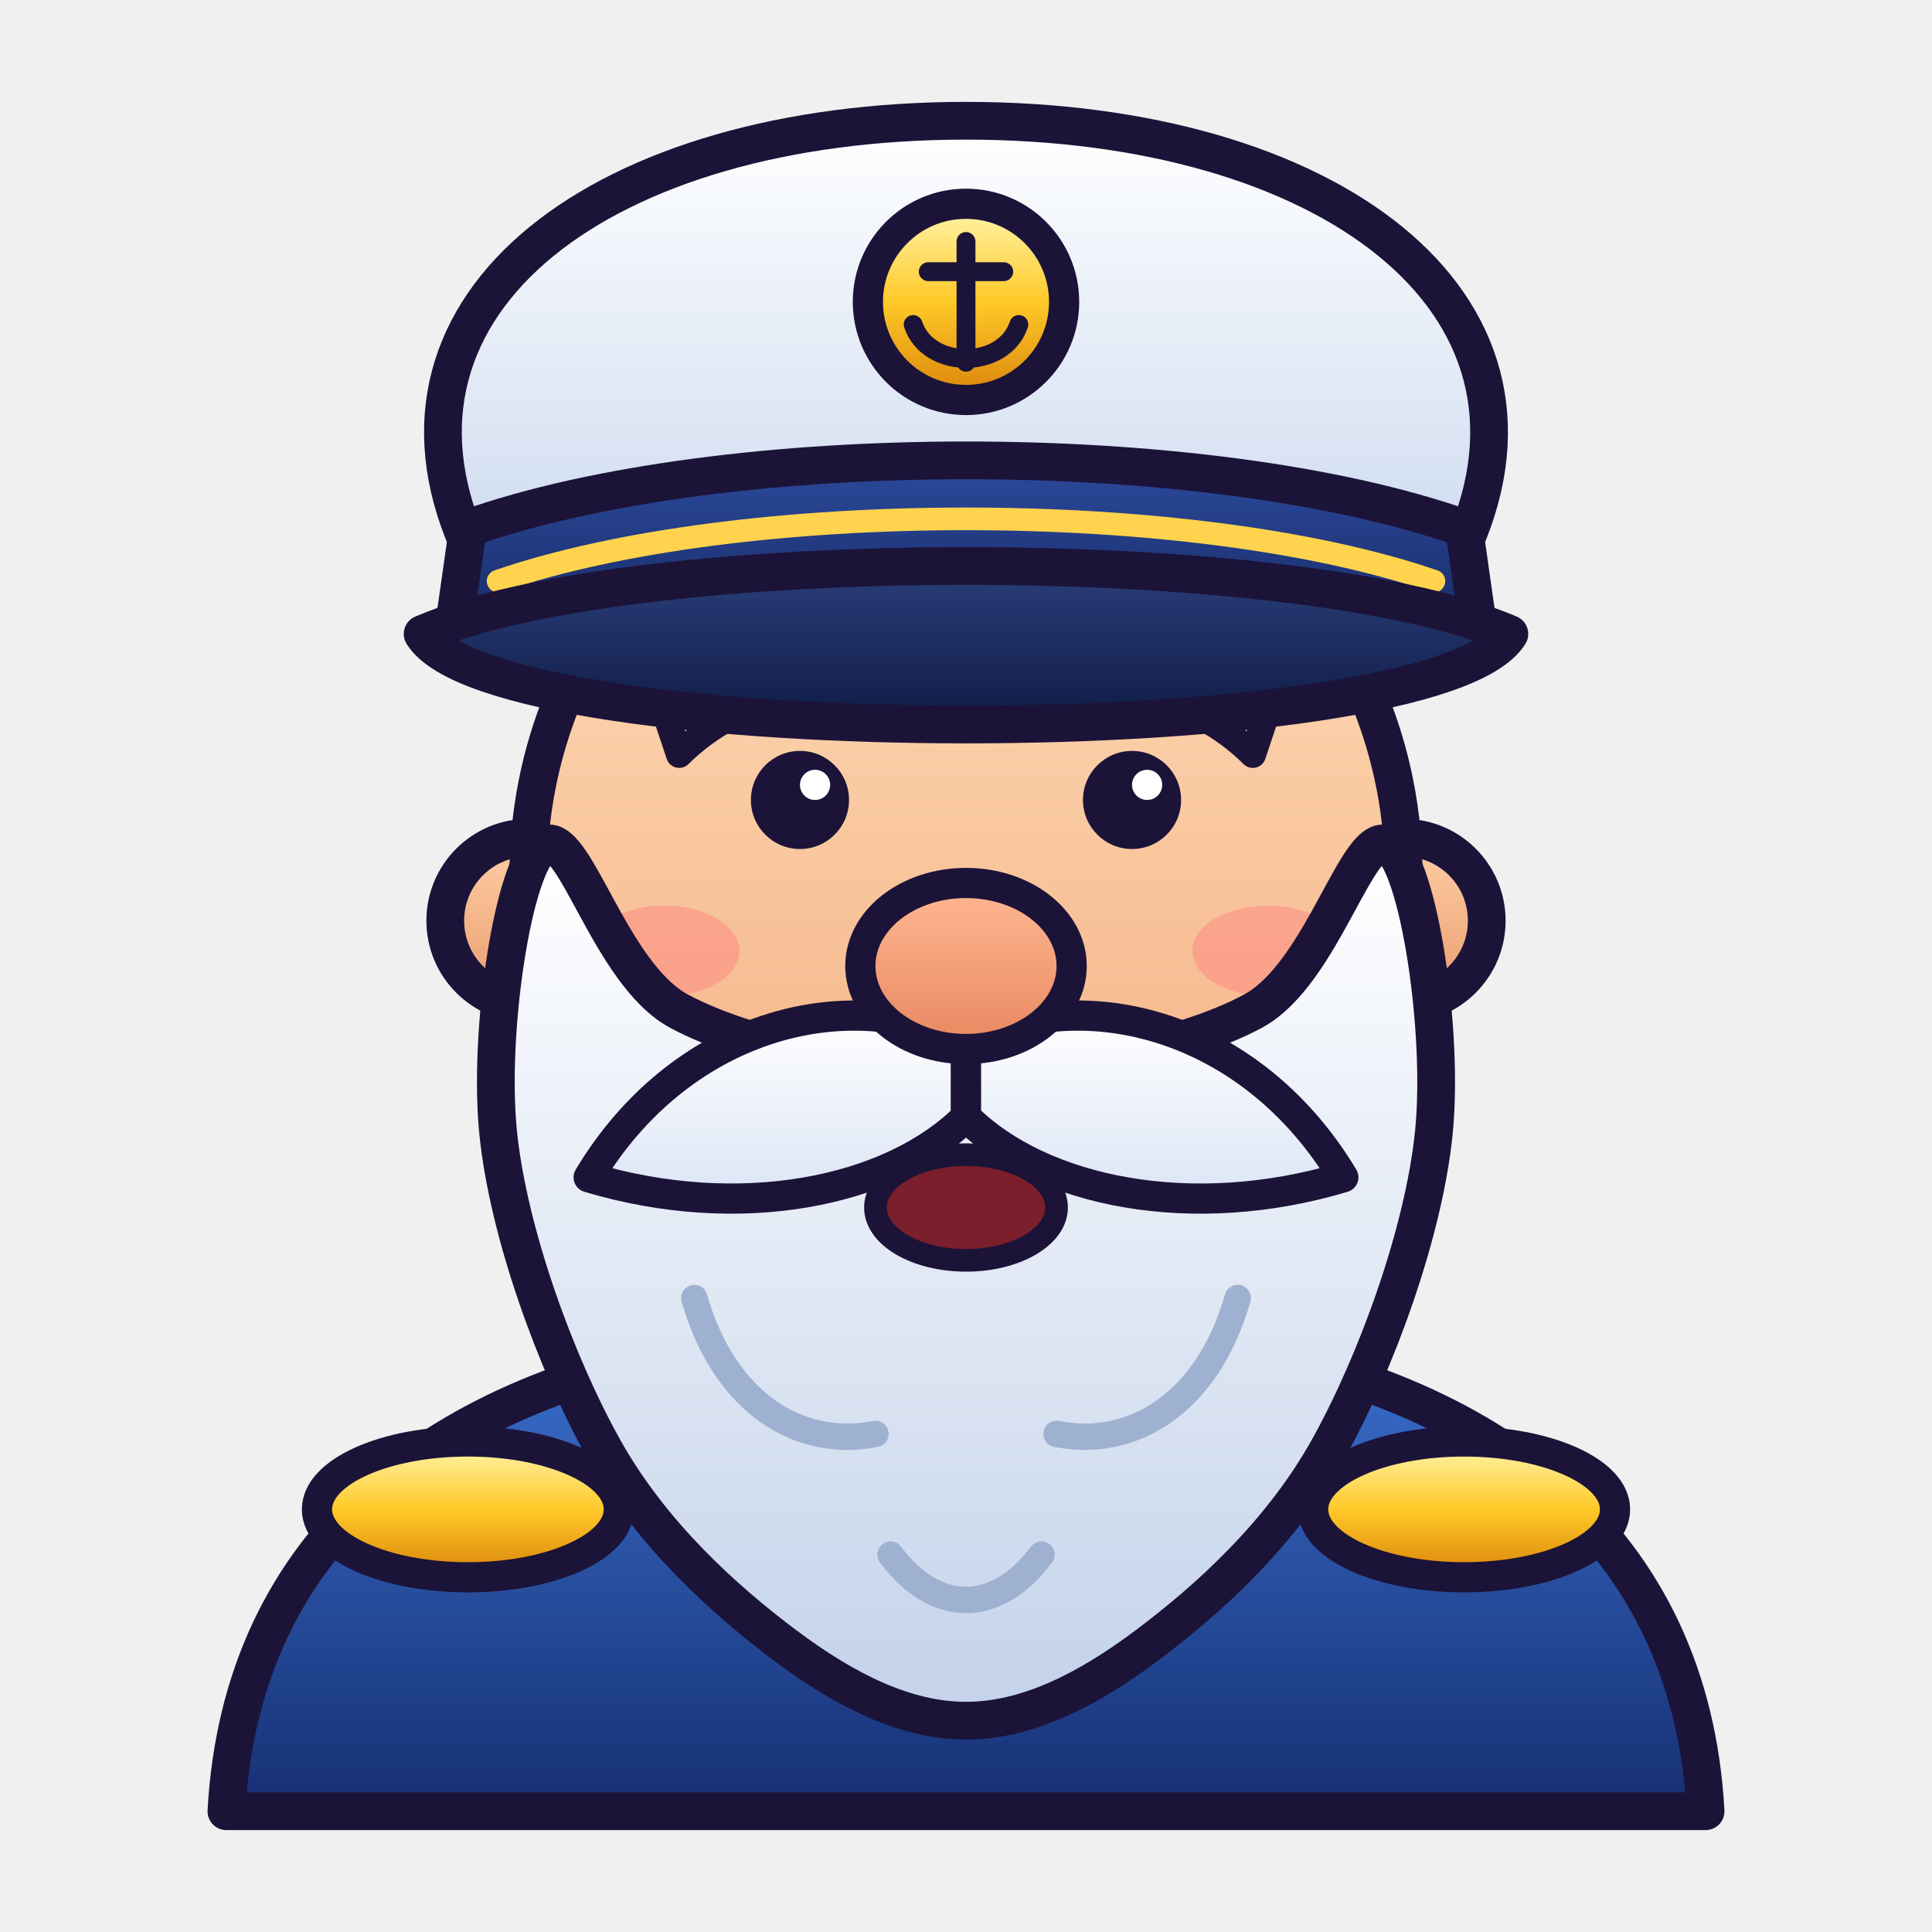
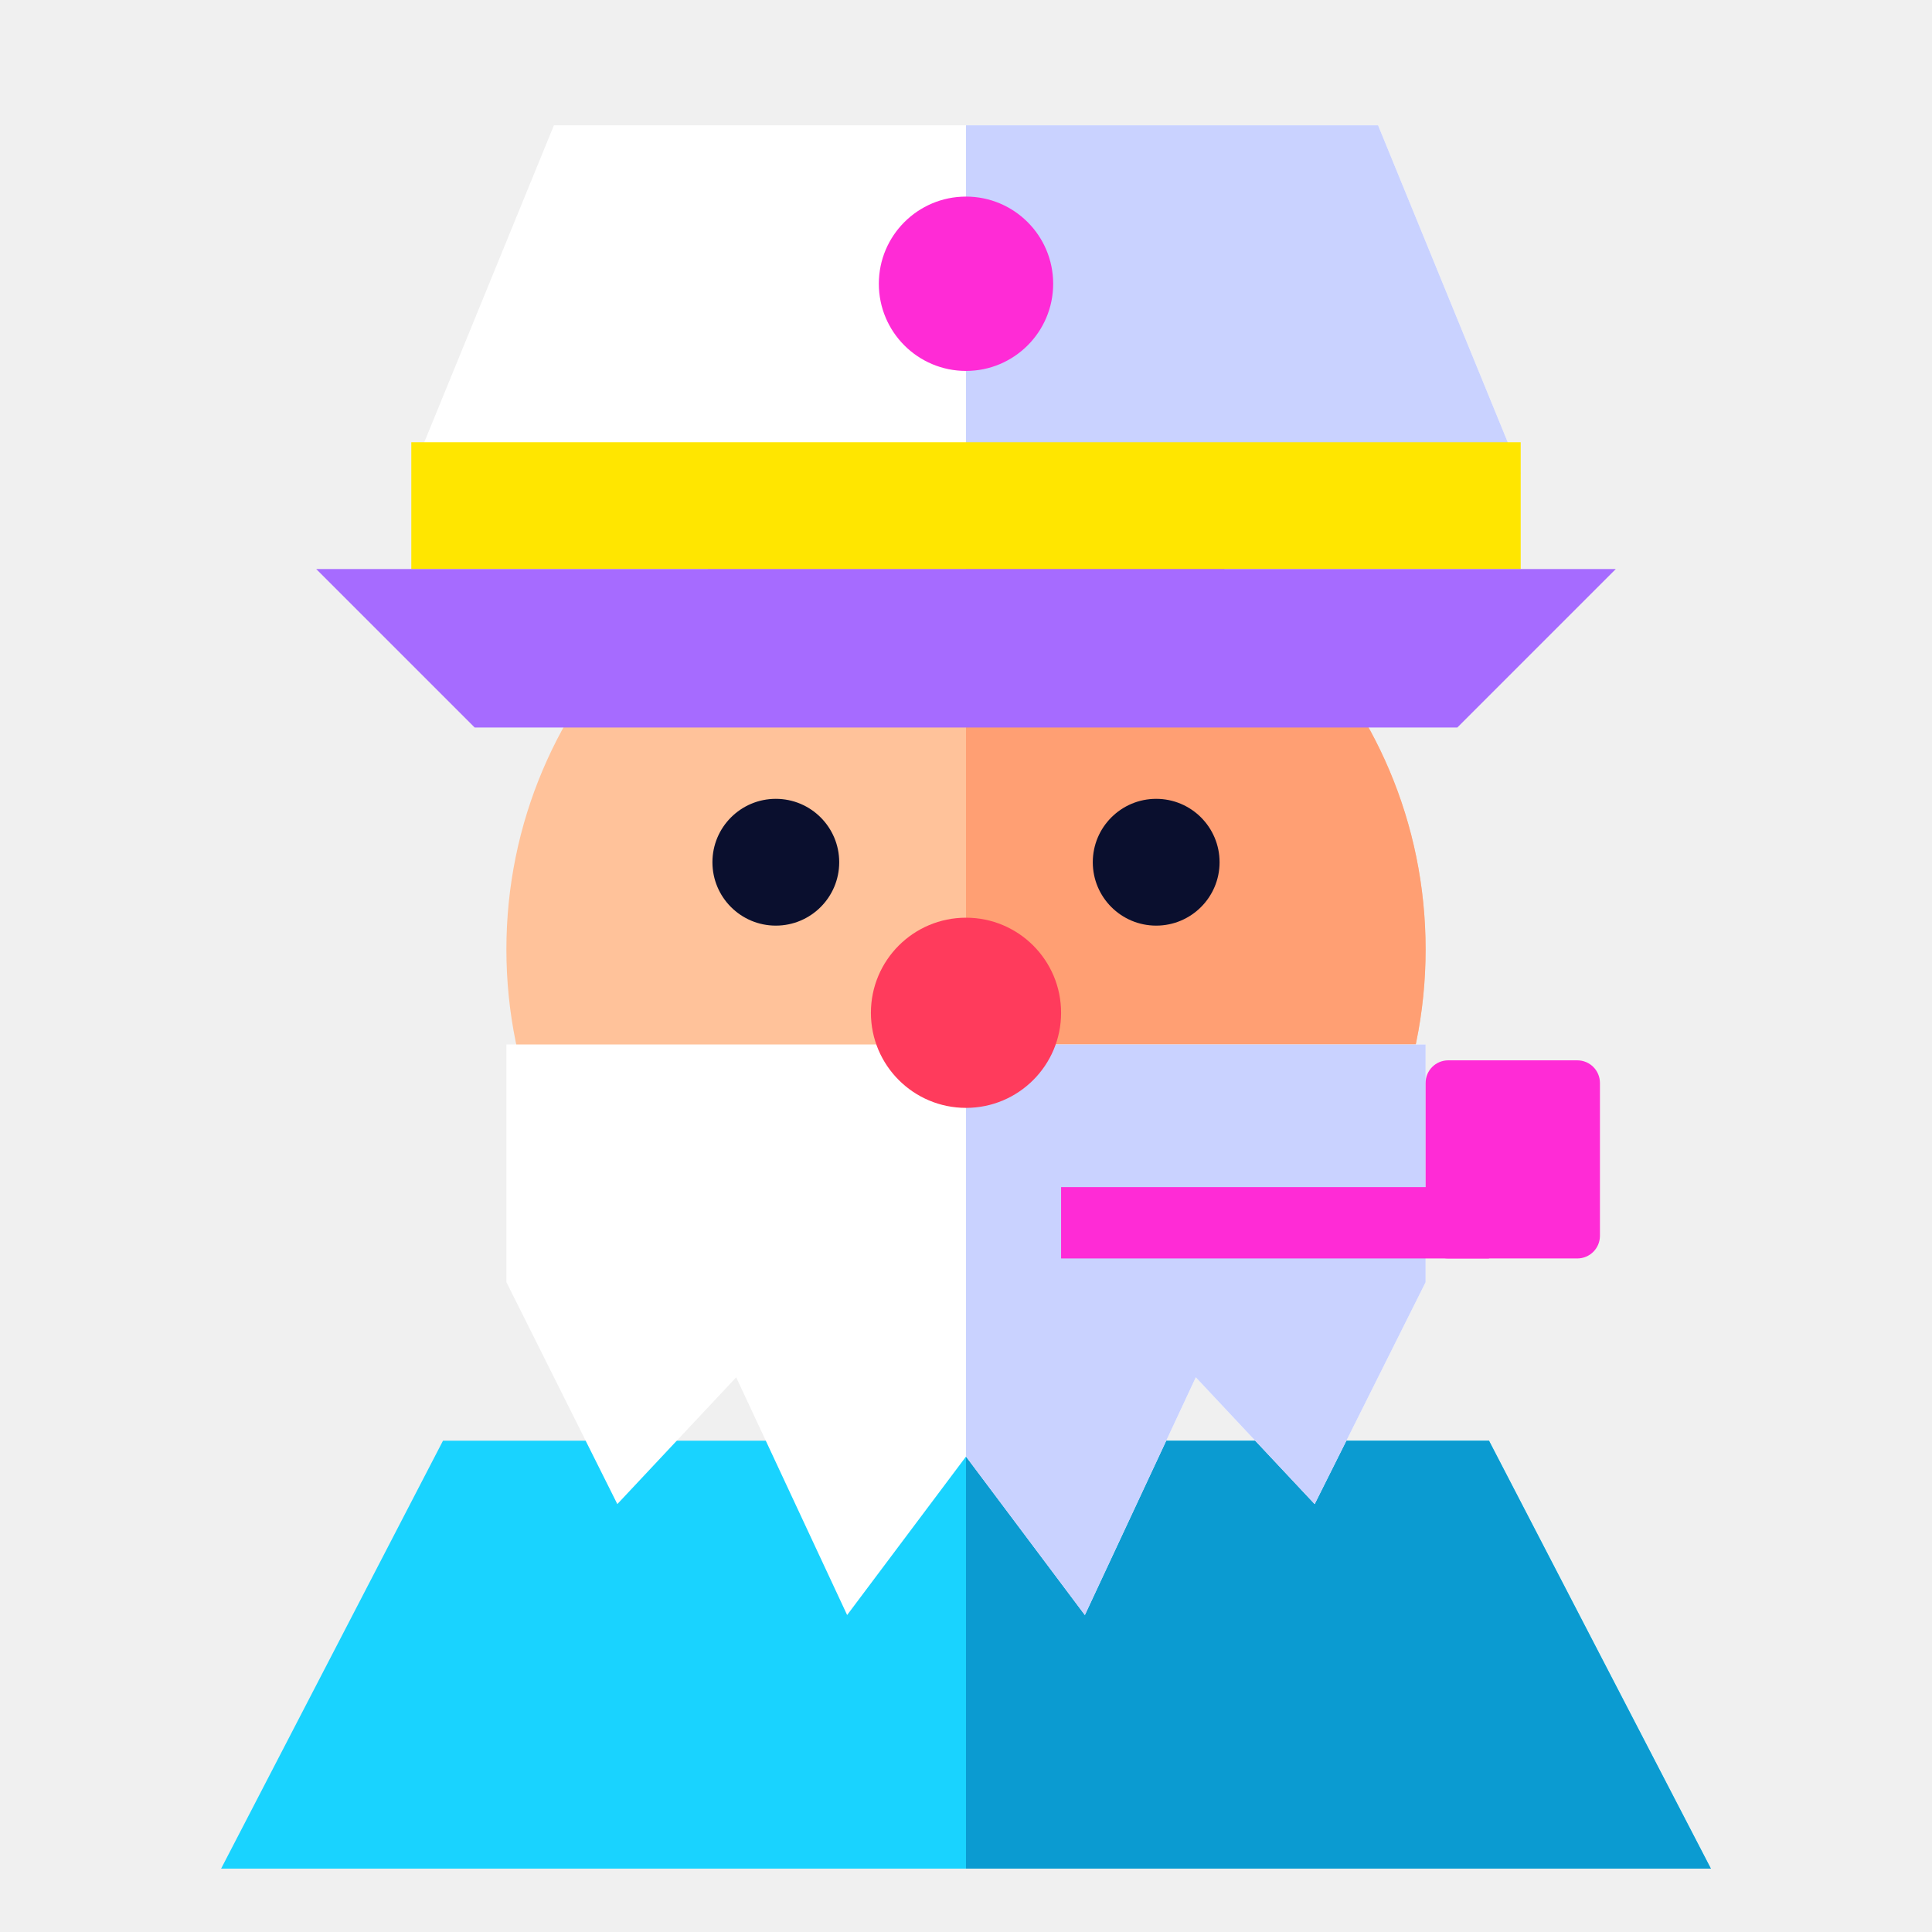
<svg xmlns="http://www.w3.org/2000/svg" width="256" height="256" viewBox="0 0 256 256">
-   <defs>
-     <linearGradient id="linear-gradient-1" x1="128" y1="178" x2="128" y2="240" gradientUnits="userSpaceOnUse">
-       <stop offset="0" stop-color="#3a6fcc" />
-       <stop offset="1" stop-color="#162f73" />
-     </linearGradient>
-     <linearGradient id="linear-gradient-2" x1="62" y1="191" x2="62" y2="209" gradientUnits="userSpaceOnUse">
-       <stop offset="0" stop-color="#fff6b0" />
-       <stop offset="0.5" stop-color="#ffc928" />
-       <stop offset="1" stop-color="#d9820a" />
-     </linearGradient>
-     <linearGradient id="linear-gradient-3" x1="194" y1="191" x2="194" y2="209" gradientUnits="userSpaceOnUse">
-       <stop offset="0" stop-color="#fff6b0" />
-       <stop offset="0.5" stop-color="#ffc928" />
-       <stop offset="1" stop-color="#d9820a" />
-     </linearGradient>
-     <linearGradient id="linear-gradient-4" x1="70" y1="111" x2="70" y2="133" gradientUnits="userSpaceOnUse">
-       <stop offset="0" stop-color="#ffd0a6" />
-       <stop offset="1" stop-color="#e89a6c" />
-     </linearGradient>
-     <linearGradient id="linear-gradient-5" x1="186" y1="111" x2="186" y2="133" gradientUnits="userSpaceOnUse">
-       <stop offset="0" stop-color="#ffd0a6" />
-       <stop offset="1" stop-color="#e89a6c" />
-     </linearGradient>
-     <linearGradient id="linear-gradient-6" x1="128" y1="56" x2="128" y2="176" gradientUnits="userSpaceOnUse">
-       <stop offset="0" stop-color="#ffe0bd" />
-       <stop offset="1" stop-color="#f2aa7b" />
-     </linearGradient>
-     <linearGradient id="linear-gradient-7" x1="128" y1="111.75" x2="128" y2="228" gradientUnits="userSpaceOnUse">
-       <stop offset="0" stop-color="#ffffff" />
-       <stop offset="1" stop-color="#c3d2ea" />
-     </linearGradient>
-     <linearGradient id="linear-gradient-8" x1="103" y1="134.57" x2="103" y2="158.82" gradientUnits="userSpaceOnUse">
-       <stop offset="0" stop-color="#ffffff" />
-       <stop offset="1" stop-color="#dbe5f5" />
-     </linearGradient>
-     <linearGradient id="linear-gradient-9" x1="153" y1="134.57" x2="153" y2="158.82" gradientUnits="userSpaceOnUse">
-       <stop offset="0" stop-color="#ffffff" />
-       <stop offset="1" stop-color="#dbe5f5" />
-     </linearGradient>
-     <linearGradient id="linear-gradient-10" x1="128" y1="117" x2="128" y2="139" gradientUnits="userSpaceOnUse">
-       <stop offset="0" stop-color="#ffb893" />
-       <stop offset="1" stop-color="#e8875f" />
-     </linearGradient>
-     <linearGradient id="linear-gradient-11" x1="128" y1="16" x2="128" y2="72" gradientUnits="userSpaceOnUse">
-       <stop offset="0" stop-color="#ffffff" />
-       <stop offset="1" stop-color="#cfdcf0" />
-     </linearGradient>
-     <linearGradient id="linear-gradient-12" x1="128" y1="61" x2="128" y2="84" gradientUnits="userSpaceOnUse">
-       <stop offset="0" stop-color="#2c4a9c" />
-       <stop offset="1" stop-color="#172a66" />
-     </linearGradient>
-     <linearGradient id="linear-gradient-13" x1="128" y1="75" x2="128" y2="96" gradientUnits="userSpaceOnUse">
-       <stop offset="0" stop-color="#2a3f7a" />
-       <stop offset="1" stop-color="#0f1b45" />
-     </linearGradient>
-     <linearGradient id="linear-gradient-14" x1="128" y1="27" x2="128" y2="53" gradientUnits="userSpaceOnUse">
-       <stop offset="0" stop-color="#fff6b0" />
-       <stop offset="0.5" stop-color="#ffc928" />
-       <stop offset="1" stop-color="#d9820a" />
-     </linearGradient>
-   </defs>
  <g>
-     <path d="M30 240 C32 204 58 184 96 178 L160 178 C198 184 224 204 226 240 Z" fill="url(#linear-gradient-1)" stroke="#1c1338" stroke-width="5" stroke-linecap="round" stroke-linejoin="round" />
-     <ellipse cx="62" cy="200" rx="20" ry="9" fill="url(#linear-gradient-2)" stroke="#1c1338" stroke-width="4" stroke-linecap="round" stroke-linejoin="round" />
-     <ellipse cx="194" cy="200" rx="20" ry="9" fill="url(#linear-gradient-3)" stroke="#1c1338" stroke-width="4" stroke-linecap="round" stroke-linejoin="round" />
-     <circle cx="70" cy="122" r="11" fill="url(#linear-gradient-4)" stroke="#1c1338" stroke-width="5" stroke-linecap="round" stroke-linejoin="round" />
-     <circle cx="186" cy="122" r="11" fill="url(#linear-gradient-5)" stroke="#1c1338" stroke-width="5" stroke-linecap="round" stroke-linejoin="round" />
-     <ellipse cx="128" cy="116" rx="58" ry="60" fill="url(#linear-gradient-6)" stroke="#1c1338" stroke-width="5" stroke-linecap="round" stroke-linejoin="round" />
-     <ellipse cx="88" cy="126" rx="10" ry="6" fill="#ff7f7f" opacity="0.45" />
-     <ellipse cx="168" cy="126" rx="10" ry="6" fill="#ff7f7f" opacity="0.45" />
-     <path d="M72 112 C68 114.67 64.67 136.67 66 150 C67.33 163.33 73.67 180.67 80 192 C86.33 203.33 96 212 104 218 C112 224 120 228 128 228 C136 228 144 224 152 218 C160 212 169.67 203.33 176 192 C182.33 180.67 188.67 163.33 190 150 C191.33 136.67 188 114.67 184 112 C180 109.33 175.33 129 166 134 C156.67 139 140.67 142 128 142 C115.33 142 99.33 139 90 134 C80.67 129 76 109.33 72 112 Z" fill="url(#linear-gradient-7)" stroke="#1c1338" stroke-width="5" stroke-linecap="round" stroke-linejoin="round" />
-     <path d="M92 172 C96 186 106 192 116 190" fill="none" stroke="#9fb1d1" stroke-width="3.5" stroke-linecap="round" stroke-linejoin="round" />
-     <path d="M164 172 C160 186 150 192 140 190" fill="none" stroke="#9fb1d1" stroke-width="3.5" stroke-linecap="round" stroke-linejoin="round" />
-     <path d="M118 206 C124 214 132 214 138 206" fill="none" stroke="#9fb1d1" stroke-width="3.5" stroke-linecap="round" stroke-linejoin="round" />
-     <ellipse cx="128" cy="160" rx="12" ry="7" fill="#7a1f2b" stroke="#1c1338" stroke-width="3" stroke-linecap="round" stroke-linejoin="round" />
-     <path d="M128 138 C112 130 90 136 78 156 C98 162 118 158 128 148 Z" fill="url(#linear-gradient-8)" stroke="#1c1338" stroke-width="4" stroke-linecap="round" stroke-linejoin="round" />
-     <path d="M88 94 C96 82 112 82 120 90 C110 90 98 92 90 100 Z" fill="#ffffff" stroke="#1c1338" stroke-width="3.5" stroke-linecap="round" stroke-linejoin="round" />
-     <circle cx="106" cy="106" r="6.5" fill="#1c1338" />
-     <circle cx="108" cy="104" r="2" fill="#ffffff" />
-     <path d="M128 138 C144 130 166 136 178 156 C158 162 138 158 128 148 Z" fill="url(#linear-gradient-9)" stroke="#1c1338" stroke-width="4" stroke-linecap="round" stroke-linejoin="round" />
-     <path d="M168 94 C160 82 144 82 136 90 C146 90 158 92 166 100 Z" fill="#ffffff" stroke="#1c1338" stroke-width="3.5" stroke-linecap="round" stroke-linejoin="round" />
-     <circle cx="150" cy="106" r="6.5" fill="#1c1338" />
-     <circle cx="152" cy="104" r="2" fill="#ffffff" />
-     <ellipse cx="128" cy="128" rx="14" ry="11" fill="url(#linear-gradient-10)" stroke="#1c1338" stroke-width="4" stroke-linecap="round" stroke-linejoin="round" />
-     <path d="M62 72 C48 40 80 16 128 16 C176 16 208 40 194 72 C160 60 96 60 62 72 Z" fill="url(#linear-gradient-11)" stroke="#1c1338" stroke-width="5" stroke-linecap="round" stroke-linejoin="round" />
-     <path d="M62 70 C96 58 160 58 194 70 L196 84 C160 72 96 72 60 84 Z" fill="url(#linear-gradient-12)" stroke="#1c1338" stroke-width="5" stroke-linecap="round" stroke-linejoin="round" />
-     <path d="M66 77 C98 66 158 66 190 77" fill="none" stroke="#ffd34d" stroke-width="3" stroke-linecap="round" stroke-linejoin="round" />
-     <path d="M56 84 C84 72 172 72 200 84 C190 100 66 100 56 84 Z" fill="url(#linear-gradient-13)" stroke="#1c1338" stroke-width="5" stroke-linecap="round" stroke-linejoin="round" />
-     <circle cx="128" cy="40" r="13" fill="url(#linear-gradient-14)" stroke="#1c1338" stroke-width="4" stroke-linecap="round" stroke-linejoin="round" />
-     <path d="M128 32 L128 48 M123 36 L133 36 M121 43 C123 49 133 49 135 43" fill="none" stroke="#1c1338" stroke-width="2.5" stroke-linecap="round" stroke-linejoin="round" />
+     <g>
+       <polygon points="29.3,247.6 58.7,190.9 197.3,190.9 226.7,247.6" fill="#19d3ff" />
+       <polygon points="128,190.9 197.3,190.9 226.7,247.6 128,247.6" fill="#0b9bd1" />
+       <circle cx="128" cy="125.8" r="60.9" fill="#ffc29a" />
+       <path d="M128 64.9 C161.63 64.9 188.9 92.17 188.9 125.8 C188.9 159.43 161.63 186.7 128 186.7 Z" fill="#ff9f73" />
+       <polygon points="67.1,138.4 188.9,138.4 188.9,169.9 174.2,199.3 158.45,182.5 143.75,214 128,193 112.25,214 97.55,182.5 81.8,199.3 67.1,169.9" fill="#ffffff" />
+       <polygon points="128,138.4 188.9,138.4 188.9,169.9 174.2,199.3 158.45,182.5 143.75,214 128,193" fill="#c9d2ff" />
+       <circle cx="102.8" cy="114.25" r="8.4" fill="#0a0f2e" />
+       <circle cx="153.2" cy="114.25" r="8.4" fill="#0a0f2e" />
+       <circle cx="128" cy="134.2" r="12.6" fill="#ff3b5c" />
+       <rect x="140.6" y="157.3" width="56.7" height="9.45" fill="#ff2bd6" />
+       <path d="M191.9 140.5 L209 140.5 C210.66 140.5 212 141.84 212 143.5 L212 163.75 C212 165.41 210.66 166.75 209 166.75 L191.9 166.75 C190.24 166.75 188.9 165.41 188.9 163.75 L188.9 143.5 C188.9 141.84 190.24 140.5 191.9 140.5 Z" fill="#ff2bd6" />
+       <polygon points="54.5,62.8 73.4,16.6 182.6,16.6 201.5,62.8" fill="#ffffff" />
+       <polygon points="128,16.6 182.6,16.6 201.5,62.8 128,62.8" fill="#c9d2ff" />
+       <rect x="54.5" y="58.6" width="147" height="16.8" fill="#ffe600" />
+       <polygon points="41.9,75.4 214.1,75.4 193.1,96.4 62.9,96.4" fill="#a66bff" />
+       <circle cx="128" cy="37.6" r="11.55" fill="#ff2bd6" />
+     </g>
  </g>
</svg>
